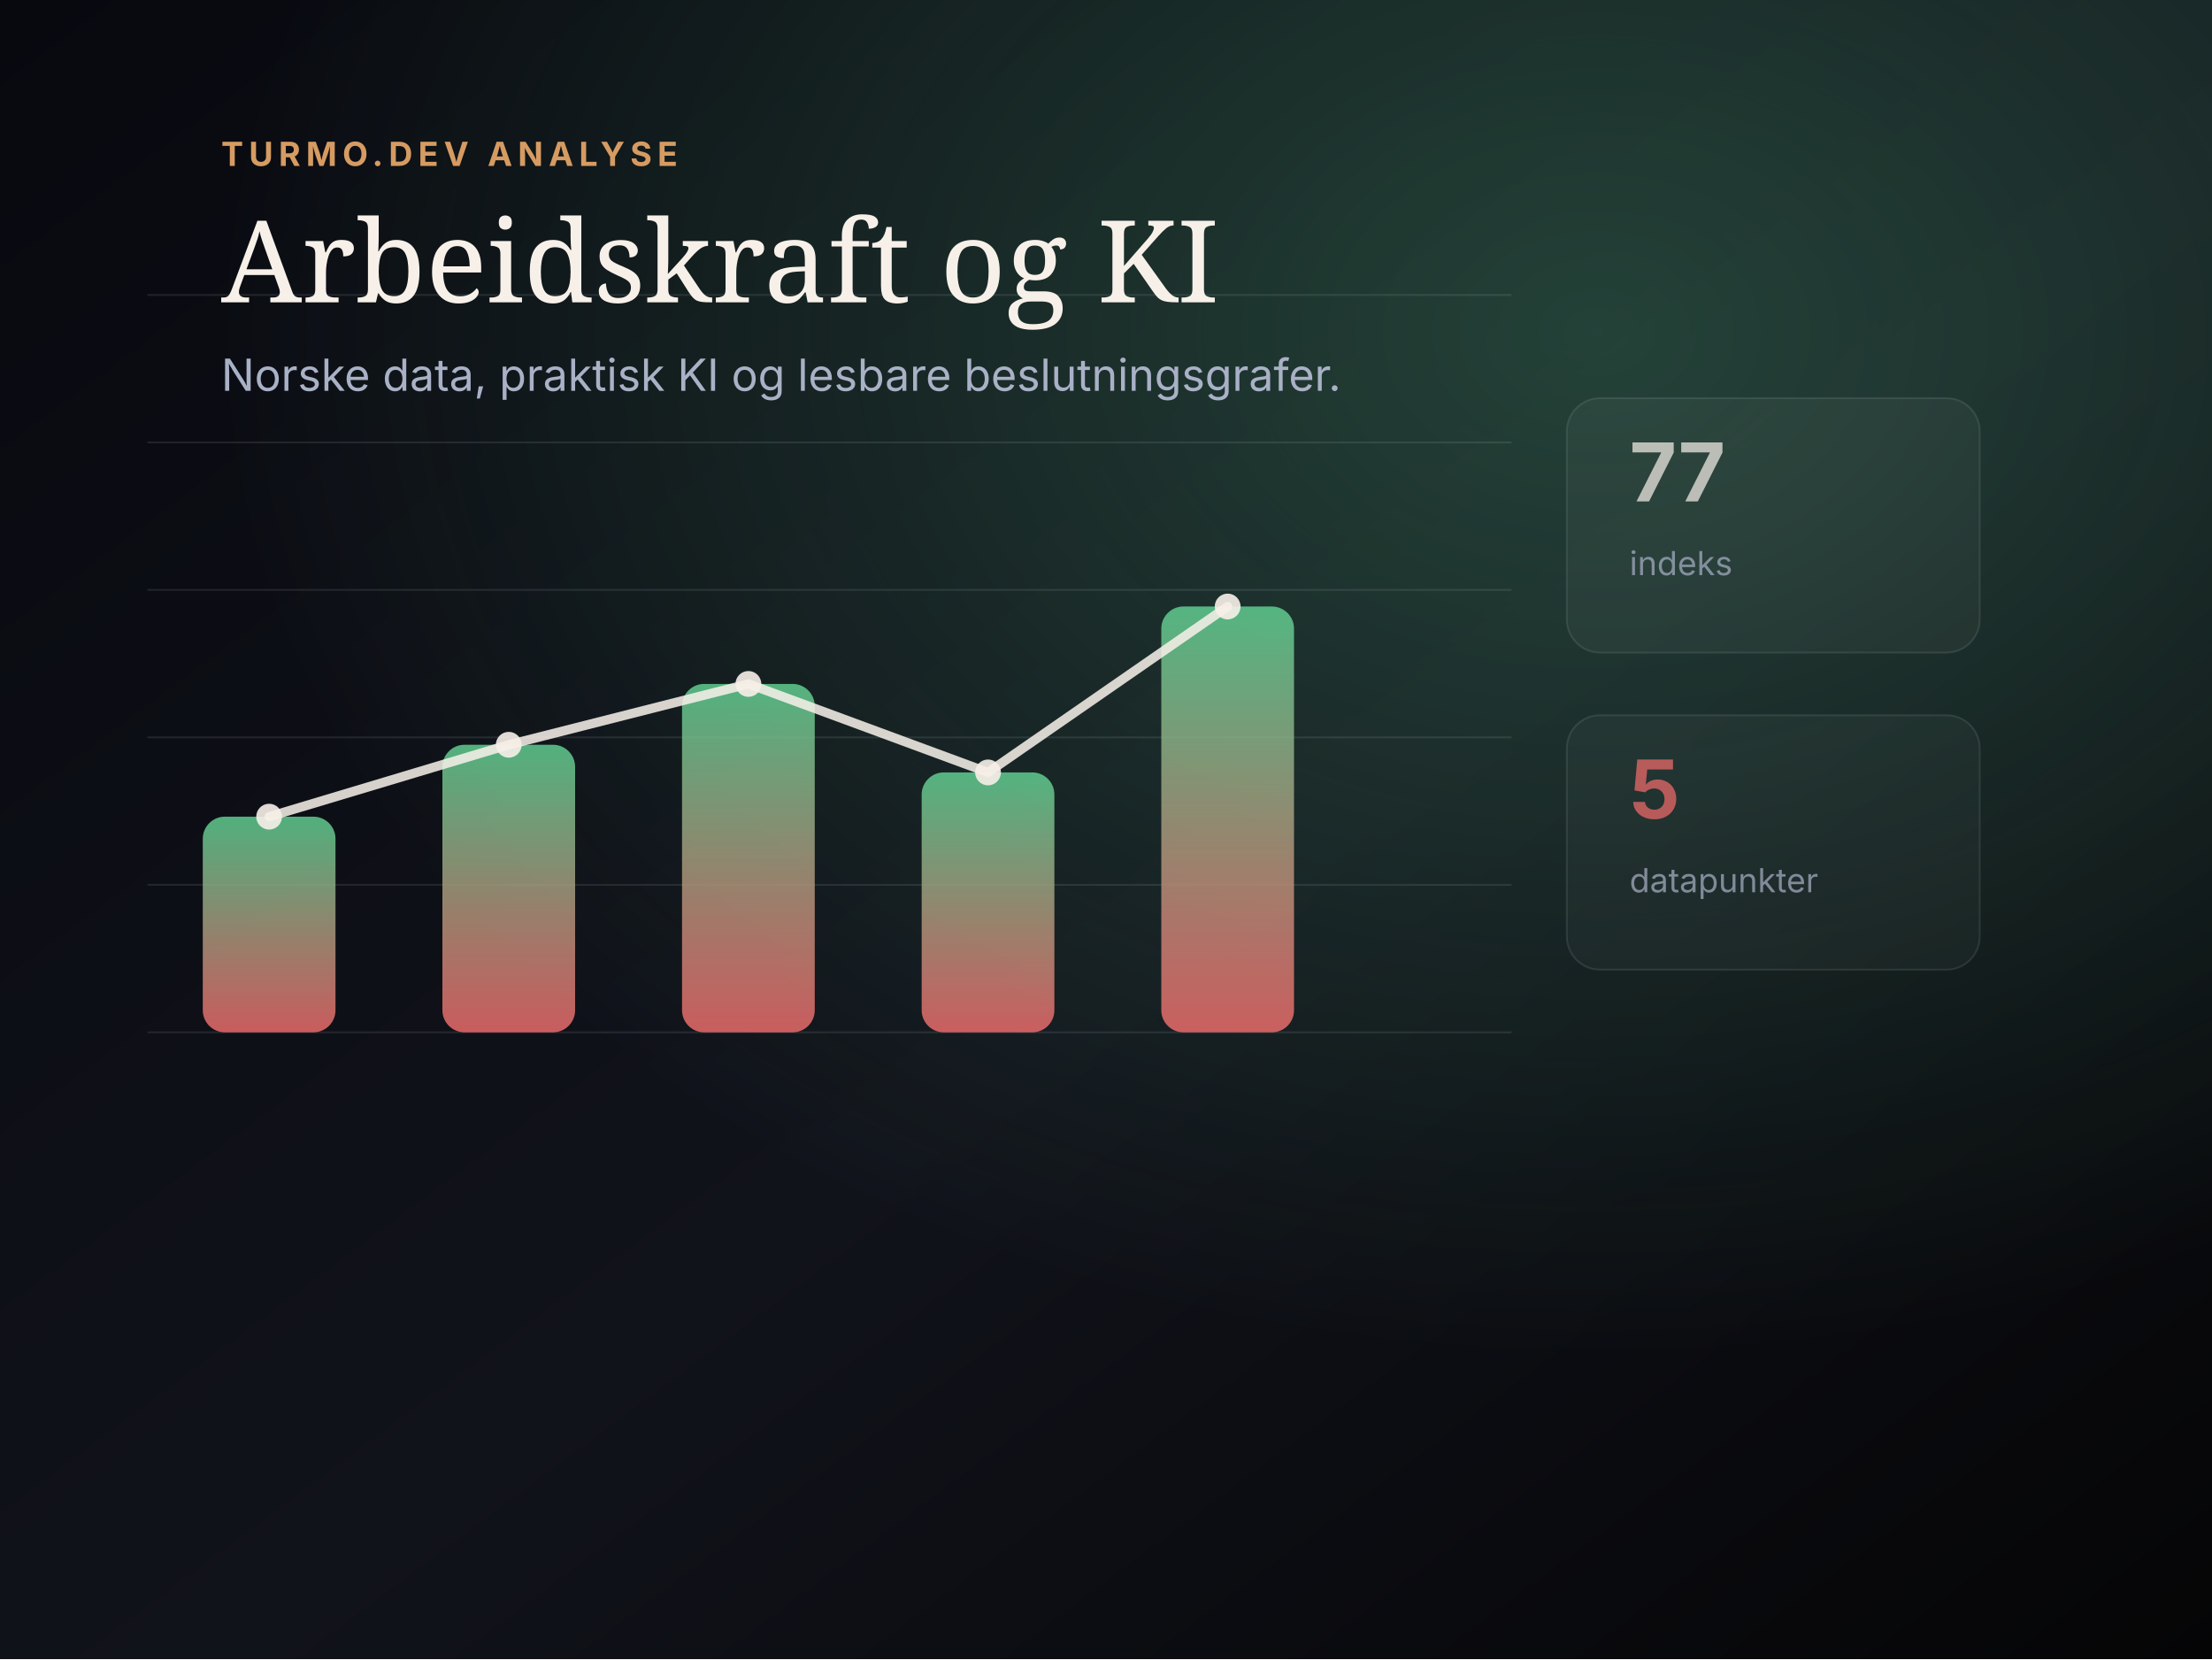
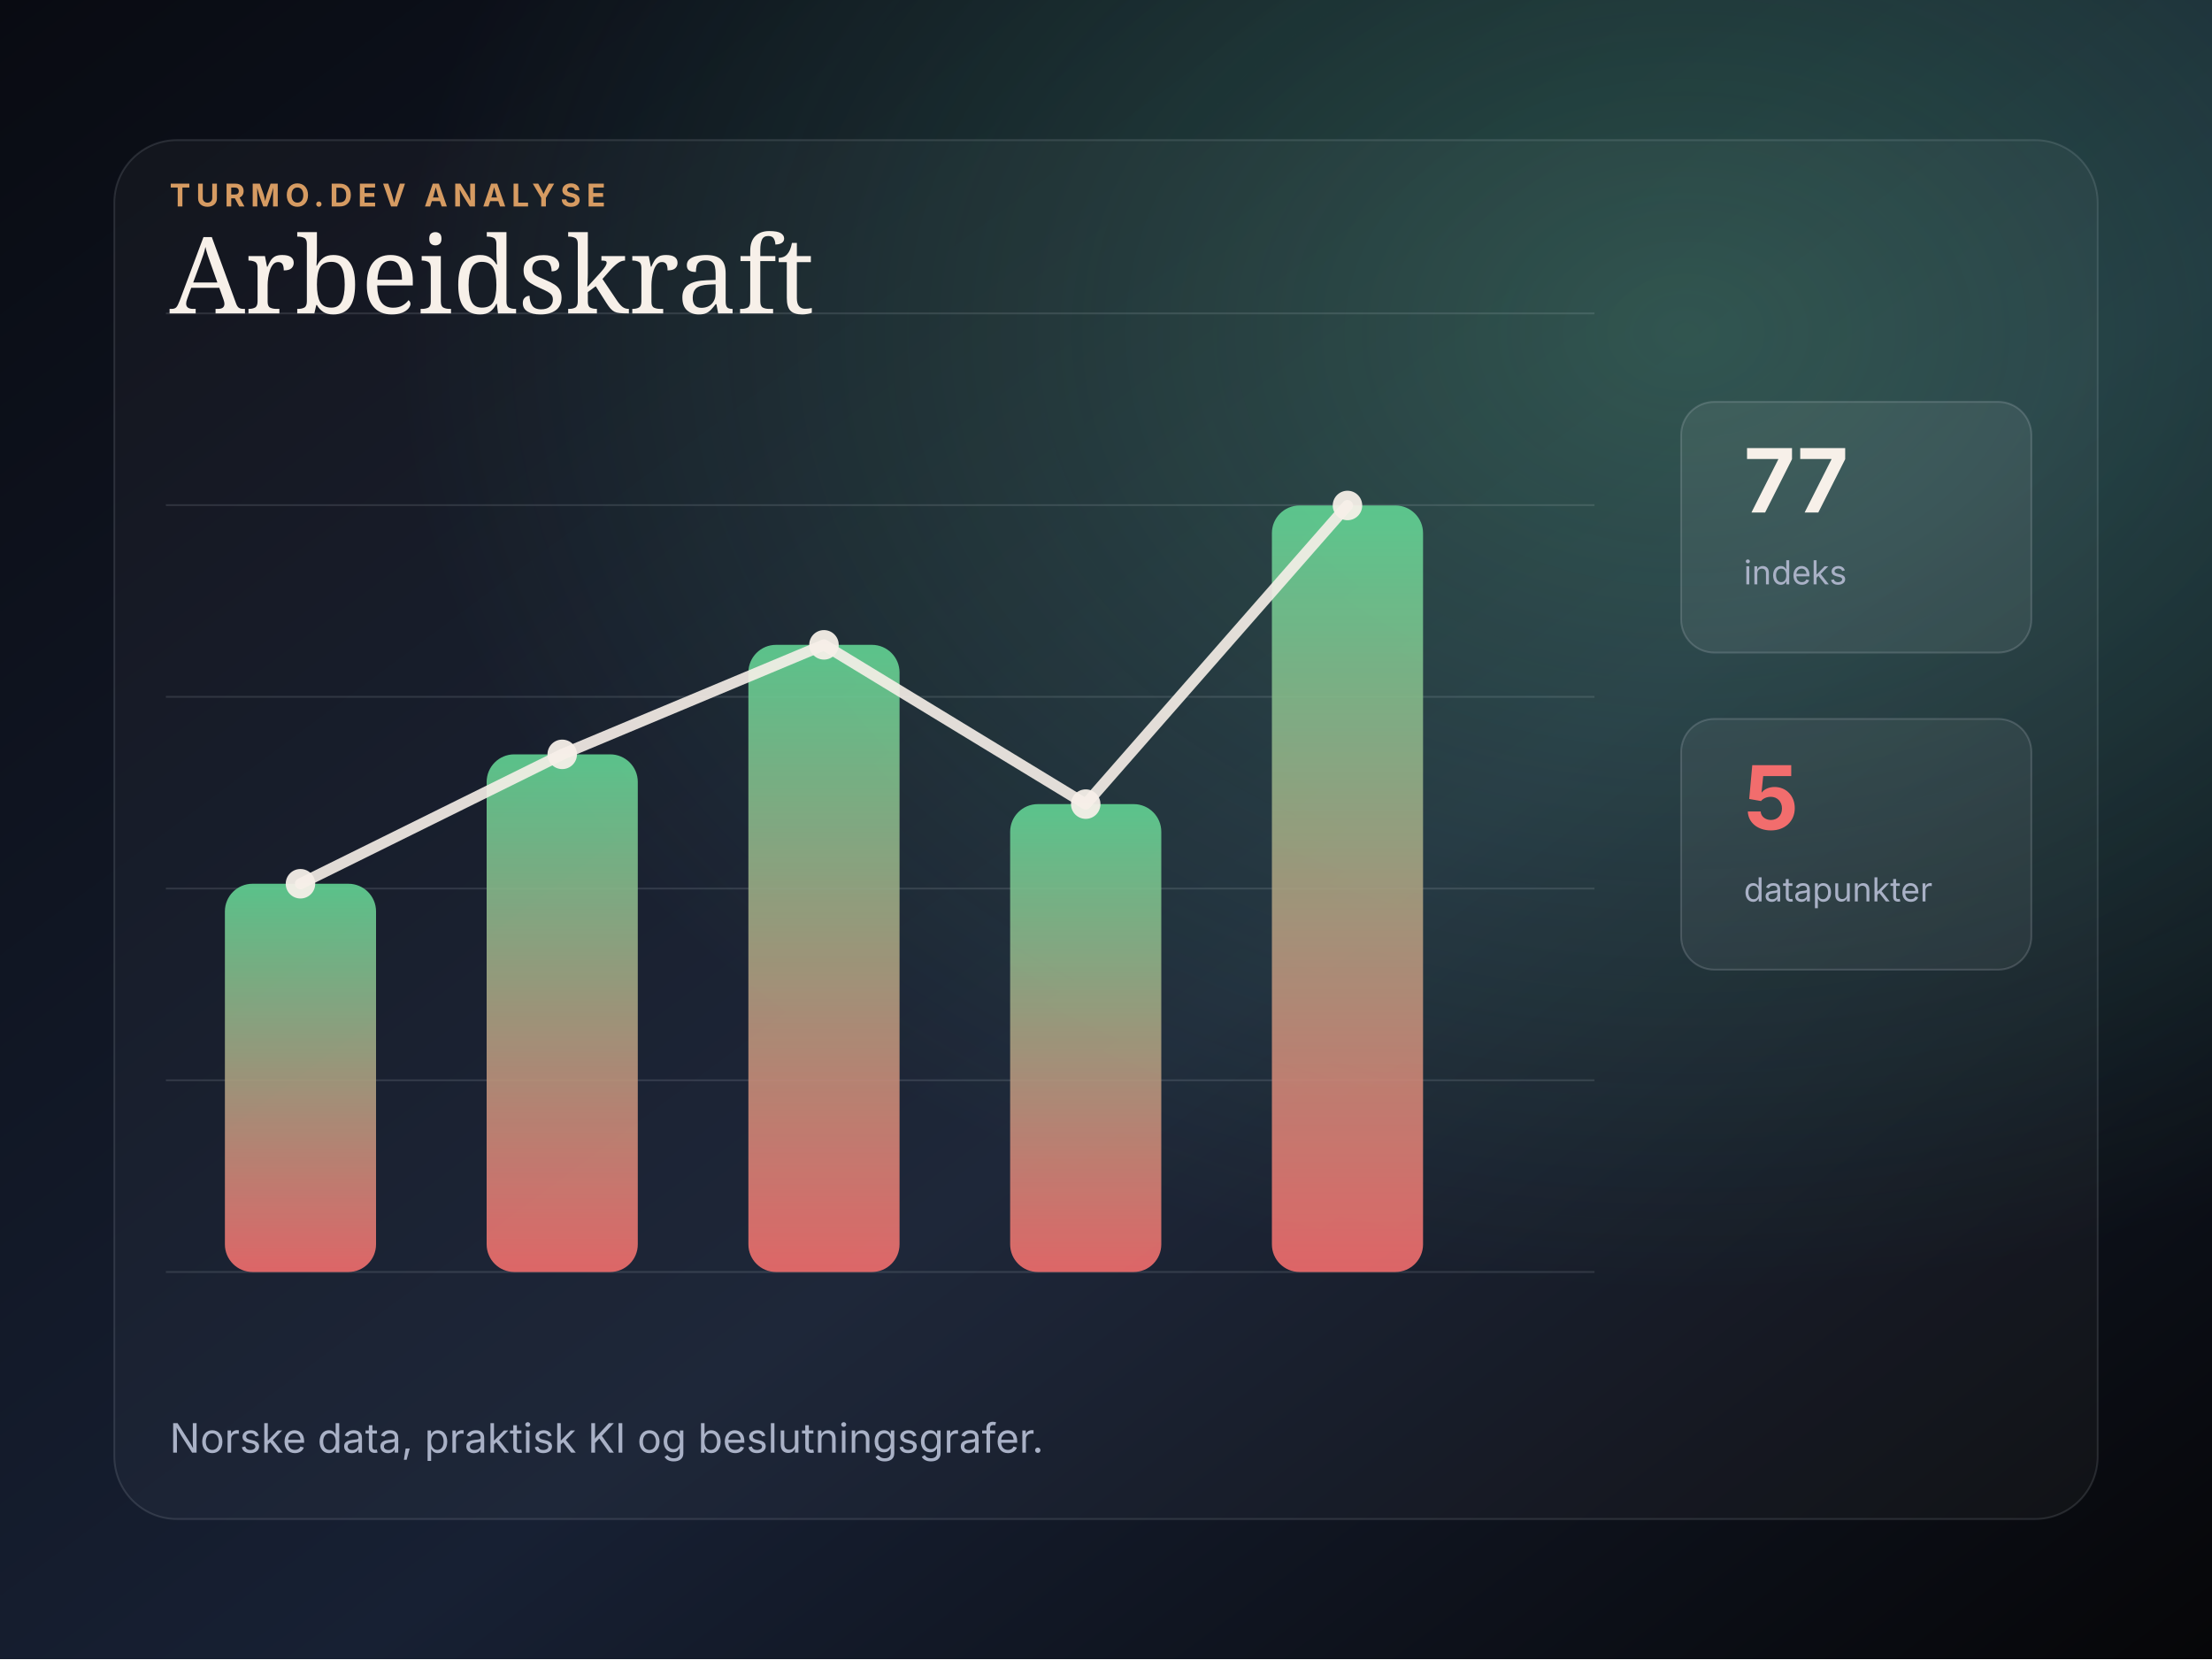
<svg xmlns="http://www.w3.org/2000/svg" width="1200" height="900" viewBox="0 0 1200 900">
  <defs>
    <linearGradient id="bg" x1="0" x2="1" y1="0" y2="1">
-       <stop stop-color="#08090f" />
-       <stop offset=".55" stop-color="#11131b" />
-       <stop offset="1" stop-color="#050506" />
+       <stop stop-color="#090b12" />
+       <stop offset=".58" stop-color="#172033" />
+       <stop offset="1" stop-color="#060608" />
    </linearGradient>
    <linearGradient id="arbeidskraftmangel-og-ki-potensial-bar" x1="0" x2="0" y1="0" y2="1">
      <stop stop-color="#61d394" />
      <stop offset="1" stop-color="#f26d6d" />
    </linearGradient>
-     <radialGradient id="glow" cx="72%" cy="20%" r="62%">
-       <stop stop-color="#61d394" stop-opacity=".25" />
+     <radialGradient id="glow" cx="76%" cy="20%" r="58%">
+       <stop stop-color="#61d394" stop-opacity=".28" />
      <stop offset="1" stop-color="#61d394" stop-opacity="0" />
    </radialGradient>
  </defs>
  <rect width="1200" height="900" fill="url(#bg)" />
  <rect width="1200" height="900" fill="url(#glow)" />
-   <g transform="translate(120 90)">
-     <text x="0" y="0" fill="#d69b62" font-family="Inter, Arial" font-size="18" font-weight="700" letter-spacing="3">TURMO.DEV ANALYSE</text>
-     <text x="0" y="74" fill="#f7f0e9" font-family="Georgia, serif" font-size="62">Arbeidskraft og KI</text>
-     <text x="0" y="122" fill="#a9b1c6" font-family="Inter, Arial" font-size="24">Norske data, praktisk KI og lesbare beslutningsgrafer.</text>
+   <rect x="62" y="76" width="1076" height="748" rx="34" fill="rgba(255,255,255,.035)" stroke="rgba(238,242,255,.12)" />
+   <g transform="translate(92 112)">
+     <text x="0" y="0" fill="#d69b62" font-family="Inter, Arial" font-size="17" font-weight="700" letter-spacing="3">TURMO.DEV ANALYSE</text>
+     <text x="0" y="58" fill="#f7f0e9" font-family="Georgia, serif" font-size="58">Arbeidskraft</text>
  </g>
  <g>
-     <line x1="80" y1="160" x2="820" y2="160" stroke="rgba(238,242,255,.10)" />
-     <line x1="80" y1="240" x2="820" y2="240" stroke="rgba(238,242,255,.10)" />
-     <line x1="80" y1="320" x2="820" y2="320" stroke="rgba(238,242,255,.10)" />
-     <line x1="80" y1="400" x2="820" y2="400" stroke="rgba(238,242,255,.10)" />
-     <line x1="80" y1="480" x2="820" y2="480" stroke="rgba(238,242,255,.10)" />
-     <line x1="80" y1="560" x2="820" y2="560" stroke="rgba(238,242,255,.10)" />
+     <line x1="90" y1="170" x2="865" y2="170" stroke="rgba(238,242,255,.12)" />
+     <line x1="90" y1="274" x2="865" y2="274" stroke="rgba(238,242,255,.12)" />
+     <line x1="90" y1="378" x2="865" y2="378" stroke="rgba(238,242,255,.12)" />
+     <line x1="90" y1="482" x2="865" y2="482" stroke="rgba(238,242,255,.12)" />
+     <line x1="90" y1="586" x2="865" y2="586" stroke="rgba(238,242,255,.12)" />
+     <line x1="90" y1="690" x2="865" y2="690" stroke="rgba(238,242,255,.12)" />
  </g>
  <g>
-     <rect x="110" y="443" width="72" height="117" rx="12" fill="url(#arbeidskraftmangel-og-ki-potensial-bar)" opacity="0.82" />
-     <circle cx="146" cy="443" r="7" fill="#f7f0e9" opacity="0.9" />
-     <rect x="240" y="404" width="72" height="156" rx="12" fill="url(#arbeidskraftmangel-og-ki-potensial-bar)" opacity="0.82" />
-     <circle cx="276" cy="404" r="7" fill="#f7f0e9" opacity="0.9" />
-     <rect x="370" y="371" width="72" height="189" rx="12" fill="url(#arbeidskraftmangel-og-ki-potensial-bar)" opacity="0.82" />
-     <circle cx="406" cy="371" r="7" fill="#f7f0e9" opacity="0.9" />
-     <rect x="500" y="419" width="72" height="141" rx="12" fill="url(#arbeidskraftmangel-og-ki-potensial-bar)" opacity="0.82" />
-     <circle cx="536" cy="419" r="7" fill="#f7f0e9" opacity="0.9" />
-     <rect x="630" y="329" width="72" height="231" rx="12" fill="url(#arbeidskraftmangel-og-ki-potensial-bar)" opacity="0.82" />
-     <circle cx="666" cy="329" r="7" fill="#f7f0e9" opacity="0.9" />
+     <rect x="122" y="479.4" width="82" height="210.6" rx="15" fill="url(#arbeidskraftmangel-og-ki-potensial-bar)" opacity="0.9" />
+     <circle cx="163" cy="479.4" r="8" fill="#f7f0e9" opacity=".94" />
+     <rect x="264" y="409.2" width="82" height="280.8" rx="15" fill="url(#arbeidskraftmangel-og-ki-potensial-bar)" opacity="0.9" />
+     <circle cx="305" cy="409.2" r="8" fill="#f7f0e9" opacity=".94" />
+     <rect x="406" y="349.8" width="82" height="340.2" rx="15" fill="url(#arbeidskraftmangel-og-ki-potensial-bar)" opacity="0.9" />
+     <circle cx="447" cy="349.8" r="8" fill="#f7f0e9" opacity=".94" />
+     <rect x="548" y="436.2" width="82" height="253.8" rx="15" fill="url(#arbeidskraftmangel-og-ki-potensial-bar)" opacity="0.9" />
+     <circle cx="589" cy="436.2" r="8" fill="#f7f0e9" opacity=".94" />
+     <rect x="690" y="274.2" width="82" height="415.8" rx="15" fill="url(#arbeidskraftmangel-og-ki-potensial-bar)" opacity="0.9" />
+     <circle cx="731" cy="274.2" r="8" fill="#f7f0e9" opacity=".94" />
  </g>
-   <polyline points="146,443 276,404 406,371 536,419 666,329" fill="none" stroke="#f7f0e9" stroke-width="5" stroke-linecap="round" stroke-linejoin="round" opacity=".86" />
-   <g opacity=".72">
-     <rect x="850" y="216" width="224" height="138" rx="18" fill="rgba(255,255,255,.055)" stroke="rgba(238,242,255,.14)" />
-     <text x="884" y="272" fill="#f7f0e9" font-family="Inter, Arial" font-size="44" font-weight="700">77</text>
-     <text x="884" y="312" fill="#a9b1c6" font-family="Inter, Arial" font-size="18">indeks</text>
-     <rect x="850" y="388" width="224" height="138" rx="18" fill="rgba(255,255,255,.045)" stroke="rgba(238,242,255,.14)" />
-     <text x="884" y="444" fill="#f26d6d" font-family="Inter, Arial" font-size="44" font-weight="700">5</text>
-     <text x="884" y="484" fill="#a9b1c6" font-family="Inter, Arial" font-size="18">datapunkter</text>
+   <polyline points="163,479.4 305,409.2 447,349.8 589,436.2 731,274.2" fill="none" stroke="#f7f0e9" stroke-width="6" stroke-linecap="round" stroke-linejoin="round" opacity=".9" />
+   <g>
+     <rect x="912" y="218" width="190" height="136" rx="18" fill="rgba(255,255,255,.07)" stroke="rgba(238,242,255,.16)" />
+     <text x="946" y="278" fill="#f7f0e9" font-family="Inter, Arial" font-size="48" font-weight="700">77</text>
+     <text x="946" y="317" fill="#a9b1c6" font-family="Inter, Arial" font-size="18">indeks</text>
+     <rect x="912" y="390" width="190" height="136" rx="18" fill="rgba(255,255,255,.055)" stroke="rgba(238,242,255,.16)" />
+     <text x="946" y="450" fill="#f26d6d" font-family="Inter, Arial" font-size="48" font-weight="700">5</text>
+     <text x="946" y="489" fill="#a9b1c6" font-family="Inter, Arial" font-size="18">datapunkter</text>
  </g>
+   <text x="92" y="788" fill="#a9b1c6" font-family="Inter, Arial" font-size="22">Norske data, praktisk KI og beslutningsgrafer.</text>
</svg>
